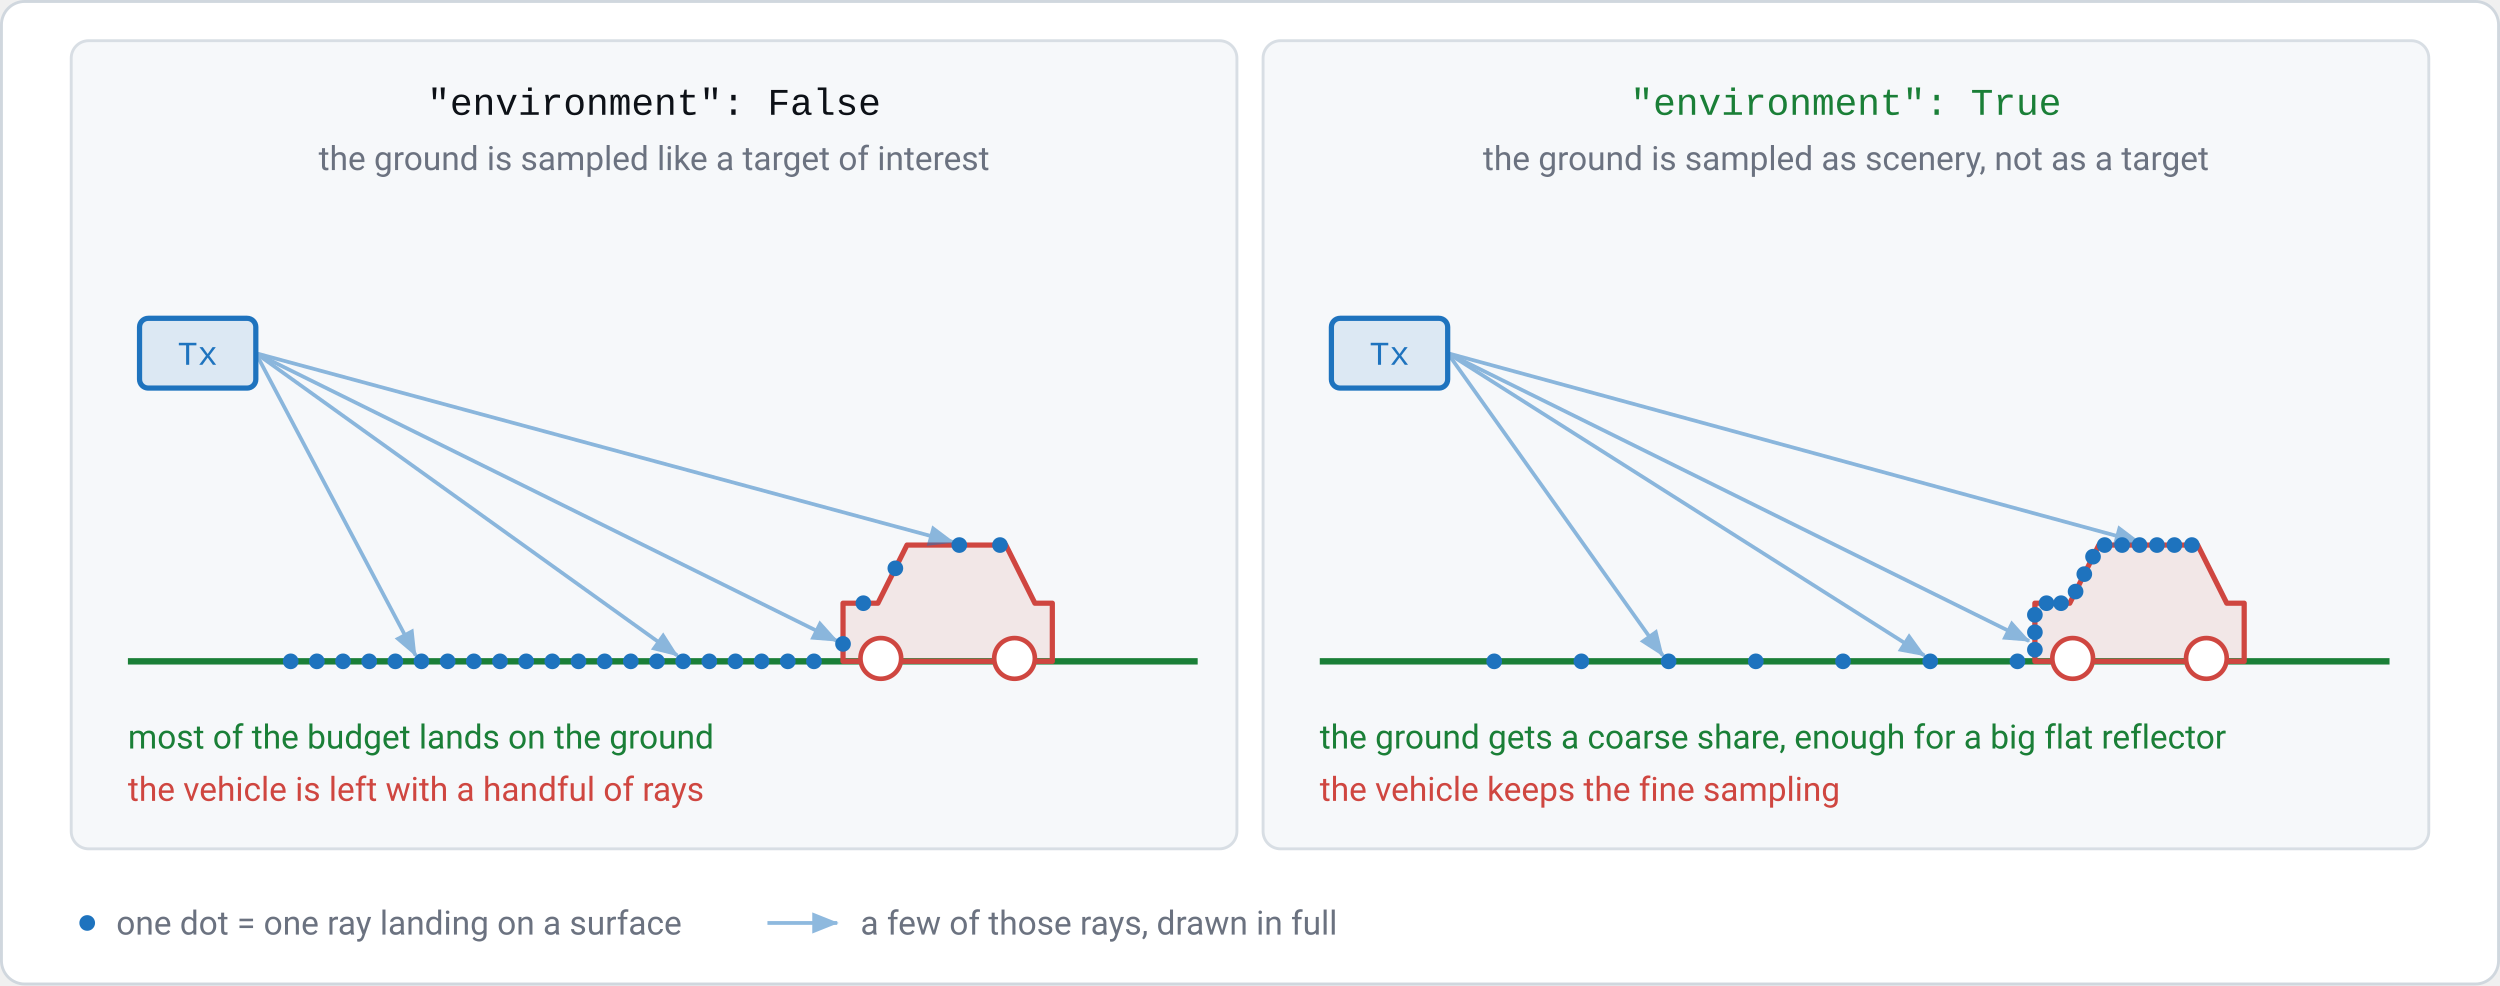
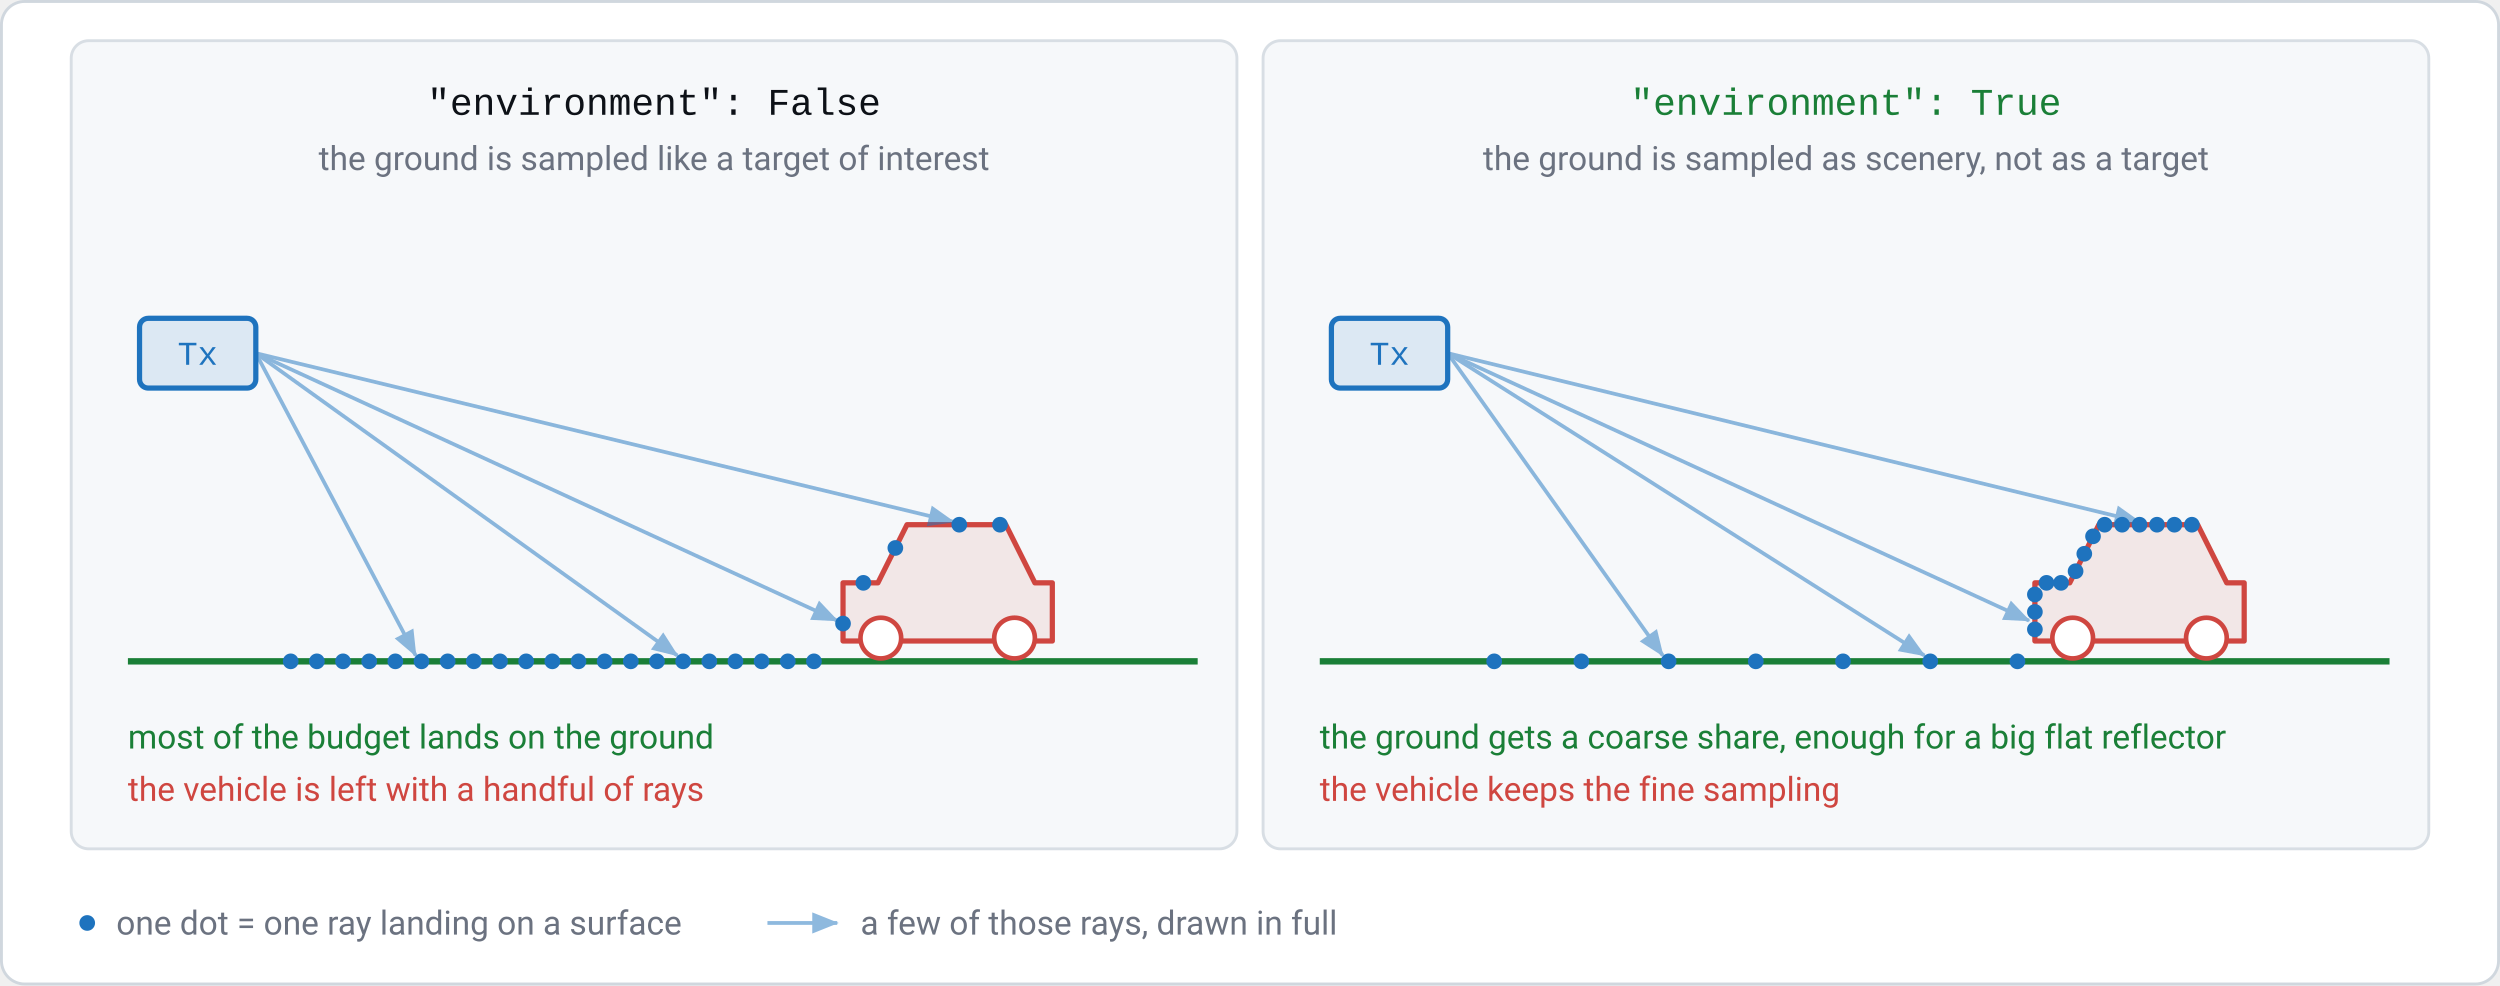
<svg xmlns="http://www.w3.org/2000/svg" viewBox="0 0 860 339" width="860" height="339" role="img" aria-label="Where the ray budget goes with and without the environment flag">
  <style>
    .bg    { fill:#ffffff; stroke:#d0d7de; stroke-width:1 }
    .panel { fill:#f6f8fa; stroke:#d8dee4; stroke-width:1 }
    .ttl   { font:600 17px 'IBM Plex Sans','Segoe UI',Roboto,Helvetica,Arial,sans-serif; fill:#0d1117 }
    .sub   { font:13px 'IBM Plex Sans','Segoe UI',Roboto,Helvetica,Arial,sans-serif; fill:#6b7280 }
    .lbl   { font:11.5px 'IBM Plex Sans','Segoe UI',Roboto,Helvetica,Arial,sans-serif; fill:#6b7280 }
    .cap   { font:12px 'IBM Plex Sans','Segoe UI',Roboto,Helvetica,Arial,sans-serif; fill:#6b7280 }
    .code  { font:13px 'IBM Plex Mono',Consolas,'Courier New',monospace }
    .mono  { font:11.5px 'IBM Plex Mono',Consolas,'Courier New',monospace }
    .env   { fill:#1a7f37 }
    .ray   { fill:#1e73be }
    .tgt   { fill:#cf4640 }
    .ink   { fill:#0d1117 }
  </style>
  <defs>
    <marker id="rArr" markerWidth="8" markerHeight="7" refX="6.6" refY="2.8" orient="auto">
      <path d="M0,0 L7,2.8 L0,5.6 z" fill="#1e73be" />
    </marker>
  </defs>
  <rect class="bg" x="0.5" y="0.5" width="859" height="338" rx="8" />
  <g id="fig" transform="translate(0,-58.5)">
    <rect class="panel" x="24.5" y="72.5" width="401" height="278" rx="6" />
    <text class="code ink" x="225" y="98" text-anchor="middle">"environment": False</text>
    <text class="lbl" x="225" y="117" text-anchor="middle">the ground is sampled like a target of interest</text>
    <line x1="44" y1="286" x2="412" y2="286" stroke="#1a7f37" stroke-width="2.2" />
-     <path d="M290,286 L290,266 L302,266 L312,246 L346,246 L356,266 L362,266 L362,286 Z" fill="#cf4640" fill-opacity="0.10" stroke="#cf4640" stroke-width="1.8" stroke-linejoin="round" />
-     <circle cx="303" cy="285" r="7" fill="#ffffff" stroke="#cf4640" stroke-width="1.6" />
-     <circle cx="349" cy="285" r="7" fill="#ffffff" stroke="#cf4640" stroke-width="1.6" />
+     <path d="M290,279 L290,259 L302,259 L312,239 L346,239 L356,259 L362,259 L362,279 Z" fill="#cf4640" fill-opacity="0.10" stroke="#cf4640" stroke-width="1.8" stroke-linejoin="round" />
+     <circle cx="303" cy="278" r="7" fill="#ffffff" stroke="#cf4640" stroke-width="1.6" />
+     <circle cx="349" cy="278" r="7" fill="#ffffff" stroke="#cf4640" stroke-width="1.6" />
    <rect x="48" y="168" width="40" height="24" rx="3" fill="#1e73be" fill-opacity="0.12" stroke="#1e73be" stroke-width="1.8" />
    <text class="mono ray" x="68" y="184" text-anchor="middle">Tx</text>
    <g stroke="#1e73be" stroke-width="1.3" opacity="0.5">
      <line x1="88" y1="180" x2="143" y2="284" marker-end="url(#rArr)" />
      <line x1="88" y1="180" x2="233" y2="284" marker-end="url(#rArr)" />
-       <line x1="88" y1="180" x2="288" y2="279" marker-end="url(#rArr)" />
-       <line x1="88" y1="180" x2="328" y2="245" marker-end="url(#rArr)" />
+       <line x1="88" y1="180" x2="288" y2="272" marker-end="url(#rArr)" />
+       <line x1="88" y1="180" x2="328" y2="238" marker-end="url(#rArr)" />
    </g>
    <g fill="#1e73be">
      <circle cx="100" cy="286" r="2.7" />
      <circle cx="109" cy="286" r="2.7" />
      <circle cx="118" cy="286" r="2.7" />
      <circle cx="127" cy="286" r="2.7" />
      <circle cx="136" cy="286" r="2.7" />
      <circle cx="145" cy="286" r="2.7" />
      <circle cx="154" cy="286" r="2.7" />
      <circle cx="163" cy="286" r="2.7" />
      <circle cx="172" cy="286" r="2.7" />
      <circle cx="181" cy="286" r="2.7" />
      <circle cx="190" cy="286" r="2.7" />
      <circle cx="199" cy="286" r="2.7" />
      <circle cx="208" cy="286" r="2.7" />
      <circle cx="217" cy="286" r="2.7" />
      <circle cx="226" cy="286" r="2.7" />
      <circle cx="235" cy="286" r="2.7" />
      <circle cx="244" cy="286" r="2.7" />
      <circle cx="253" cy="286" r="2.7" />
      <circle cx="262" cy="286" r="2.7" />
      <circle cx="271" cy="286" r="2.7" />
      <circle cx="280" cy="286" r="2.7" />
-       <circle cx="290" cy="280" r="2.7" />
-       <circle cx="297" cy="266" r="2.7" />
-       <circle cx="308" cy="254" r="2.7" />
-       <circle cx="330" cy="246" r="2.7" />
-       <circle cx="344" cy="246" r="2.7" />
+       <circle cx="290" cy="273" r="2.7" />
+       <circle cx="297" cy="259" r="2.7" />
+       <circle cx="308" cy="247" r="2.7" />
+       <circle cx="330" cy="239" r="2.7" />
+       <circle cx="344" cy="239" r="2.7" />
    </g>
    <text class="lbl env" x="44" y="316">most of the budget lands on the ground</text>
    <text class="lbl tgt" x="44" y="334">the vehicle is left with a handful of rays</text>
    <rect class="panel" x="434.5" y="72.5" width="401" height="278" rx="6" />
    <text class="code env" x="635" y="98" text-anchor="middle">"environment": True</text>
    <text class="lbl" x="635" y="117" text-anchor="middle">the ground is sampled as scenery, not as a target</text>
    <line x1="454" y1="286" x2="822" y2="286" stroke="#1a7f37" stroke-width="2.2" />
-     <path d="M700,286 L700,266 L712,266 L722,246 L756,246 L766,266 L772,266 L772,286 Z" fill="#cf4640" fill-opacity="0.10" stroke="#cf4640" stroke-width="1.8" stroke-linejoin="round" />
-     <circle cx="713" cy="285" r="7" fill="#ffffff" stroke="#cf4640" stroke-width="1.6" />
-     <circle cx="759" cy="285" r="7" fill="#ffffff" stroke="#cf4640" stroke-width="1.6" />
+     <path d="M700,279 L700,259 L712,259 L722,239 L756,239 L766,259 L772,259 L772,279 Z" fill="#cf4640" fill-opacity="0.10" stroke="#cf4640" stroke-width="1.8" stroke-linejoin="round" />
+     <circle cx="713" cy="278" r="7" fill="#ffffff" stroke="#cf4640" stroke-width="1.6" />
+     <circle cx="759" cy="278" r="7" fill="#ffffff" stroke="#cf4640" stroke-width="1.6" />
    <rect x="458" y="168" width="40" height="24" rx="3" fill="#1e73be" fill-opacity="0.12" stroke="#1e73be" stroke-width="1.8" />
    <text class="mono ray" x="478" y="184" text-anchor="middle">Tx</text>
    <g stroke="#1e73be" stroke-width="1.3" opacity="0.5">
      <line x1="498" y1="180" x2="572" y2="284" marker-end="url(#rArr)" />
      <line x1="498" y1="180" x2="662" y2="284" marker-end="url(#rArr)" />
-       <line x1="498" y1="180" x2="698" y2="279" marker-end="url(#rArr)" />
-       <line x1="498" y1="180" x2="736" y2="245" marker-end="url(#rArr)" />
+       <line x1="498" y1="180" x2="698" y2="272" marker-end="url(#rArr)" />
+       <line x1="498" y1="180" x2="736" y2="238" marker-end="url(#rArr)" />
    </g>
    <g fill="#1e73be">
      <circle cx="514" cy="286" r="2.7" />
      <circle cx="544" cy="286" r="2.7" />
      <circle cx="574" cy="286" r="2.7" />
      <circle cx="604" cy="286" r="2.7" />
      <circle cx="634" cy="286" r="2.7" />
      <circle cx="664" cy="286" r="2.7" />
      <circle cx="694" cy="286" r="2.7" />
-       <circle cx="700" cy="270" r="2.7" />
-       <circle cx="700" cy="276" r="2.7" />
-       <circle cx="700" cy="282" r="2.7" />
-       <circle cx="704" cy="266" r="2.7" />
-       <circle cx="709" cy="266" r="2.7" />
-       <circle cx="714" cy="262" r="2.7" />
-       <circle cx="717" cy="256" r="2.7" />
-       <circle cx="720" cy="250" r="2.7" />
-       <circle cx="724" cy="246" r="2.7" />
-       <circle cx="730" cy="246" r="2.7" />
-       <circle cx="736" cy="246" r="2.7" />
-       <circle cx="742" cy="246" r="2.7" />
-       <circle cx="748" cy="246" r="2.7" />
-       <circle cx="754" cy="246" r="2.7" />
+       <circle cx="700" cy="263" r="2.7" />
+       <circle cx="700" cy="269" r="2.7" />
+       <circle cx="700" cy="275" r="2.7" />
+       <circle cx="704" cy="259" r="2.7" />
+       <circle cx="709" cy="259" r="2.7" />
+       <circle cx="714" cy="255" r="2.7" />
+       <circle cx="717" cy="249" r="2.7" />
+       <circle cx="720" cy="243" r="2.7" />
+       <circle cx="724" cy="239" r="2.7" />
+       <circle cx="730" cy="239" r="2.7" />
+       <circle cx="736" cy="239" r="2.7" />
+       <circle cx="742" cy="239" r="2.7" />
+       <circle cx="748" cy="239" r="2.7" />
+       <circle cx="754" cy="239" r="2.7" />
    </g>
    <text class="lbl env" x="454" y="316">the ground gets a coarse share, enough for a big flat reflector</text>
    <text class="lbl tgt" x="454" y="334">the vehicle keeps the fine sampling</text>
    <circle cx="30" cy="376" r="2.7" fill="#1e73be" />
    <text class="lbl" x="40" y="380">one dot = one ray landing on a surface</text>
    <line x1="264" y1="376" x2="288" y2="376" stroke="#1e73be" stroke-width="1.3" opacity="0.5" marker-end="url(#rArr)" />
    <text class="lbl" x="296" y="380">a few of those rays, drawn in full</text>
  </g>
</svg>
